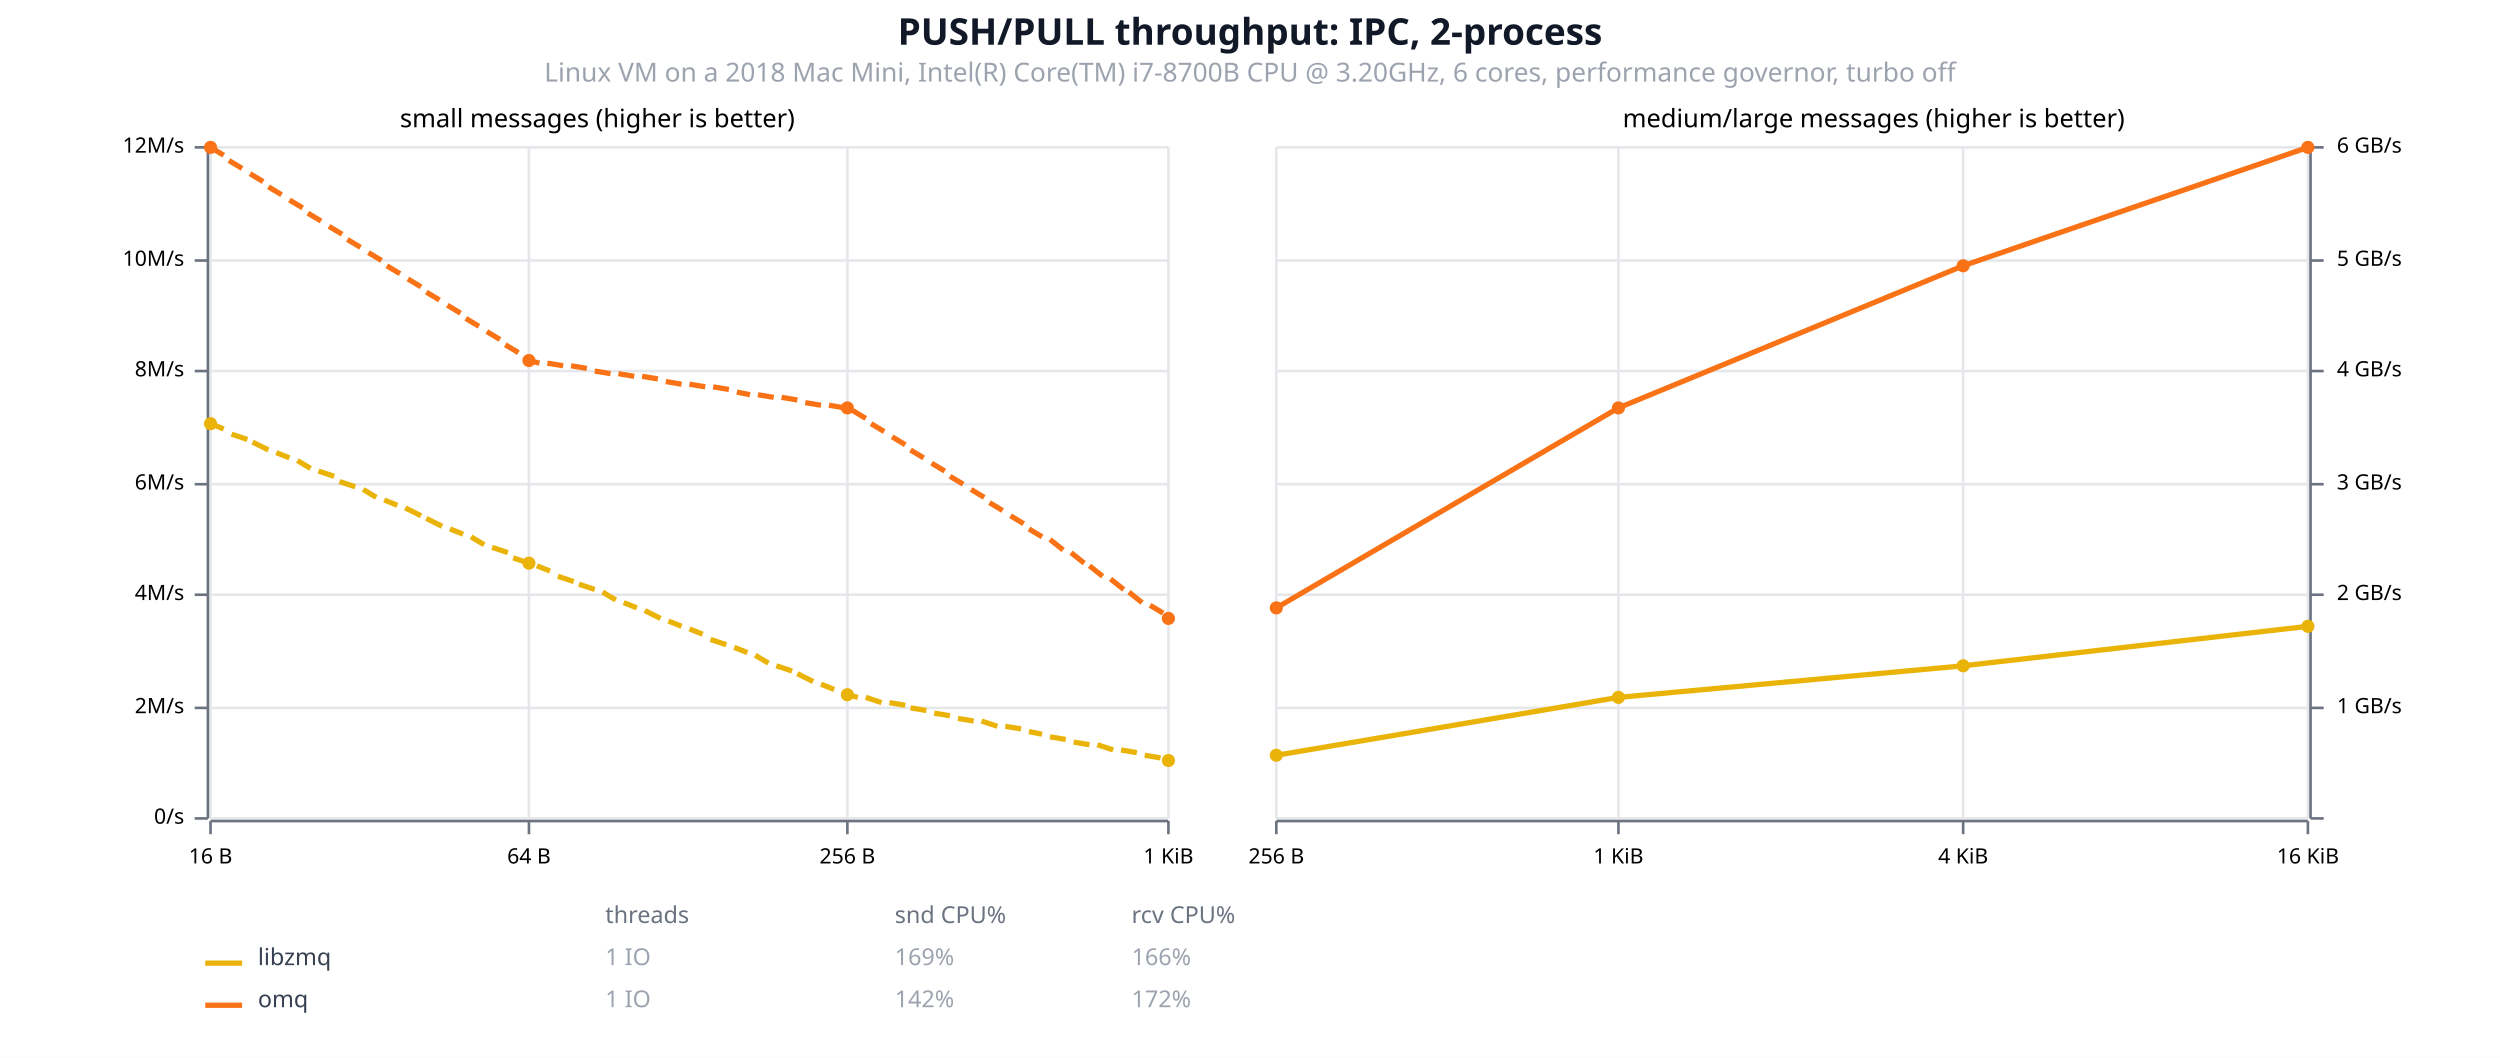
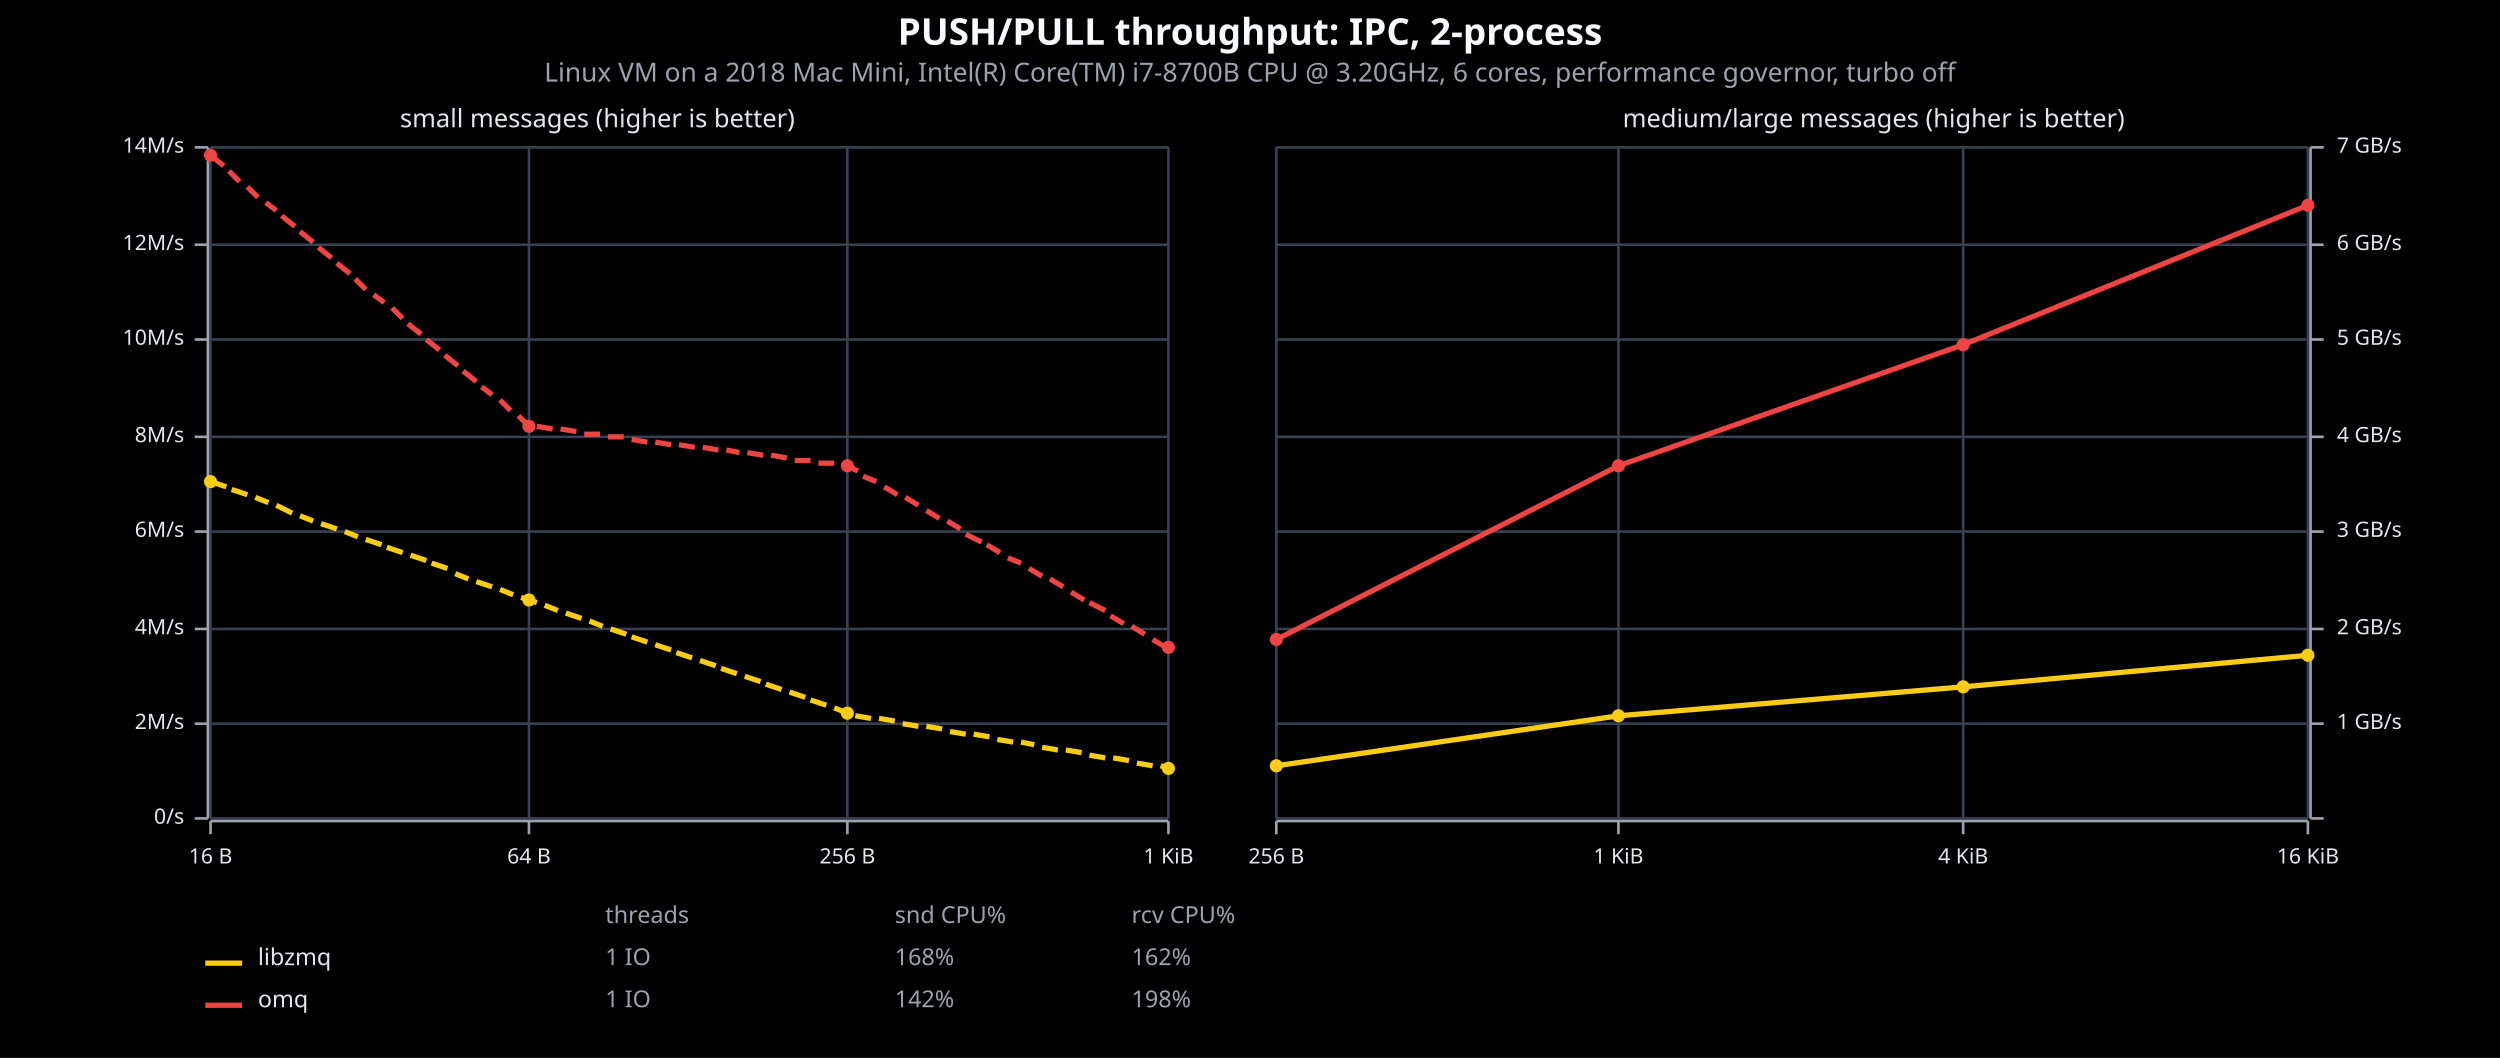
<svg xmlns="http://www.w3.org/2000/svg" viewBox="0 0 950 402" font-family="system-ui, -apple-system, sans-serif">
-   <rect x="0" y="0" width="950" height="402" opacity="1" fill="#FFFFFF" stroke="none" />
-   <text x="475" y="17" text-anchor="middle" font-family="sans-serif" font-size="14" font-weight="bold" fill="#111827">PUSH/PULL throughput: IPC, 2-process</text>
-   <text x="475" y="31" text-anchor="middle" font-family="sans-serif" font-size="10" fill="#9ca3af">Linux VM on a 2018 Mac Mini, Intel(R) Core(TM) i7-8700B CPU @ 3.20GHz, 6 cores, performance governor, turbo off</text>
-   <text x="227" y="41" dy="0.76em" text-anchor="middle" font-family="sans-serif" font-size="9.677" opacity="1" fill="#000000">
+   <rect x="0" y="0" width="950" height="402" opacity="1" fill="#000000" stroke="none" />
+   <text x="475" y="17" text-anchor="middle" font-family="sans-serif" font-size="14" font-weight="bold" fill="#F9FAFB">PUSH/PULL throughput: IPC, 2-process</text>
+   <text x="475" y="31" text-anchor="middle" font-family="sans-serif" font-size="10" fill="#9CA3AF">Linux VM on a 2018 Mac Mini, Intel(R) Core(TM) i7-8700B CPU @ 3.20GHz, 6 cores, performance governor, turbo off</text>
+   <text x="227" y="41" dy="0.76em" text-anchor="middle" font-family="sans-serif" font-size="9.677" opacity="1" fill="#E5E7EB">
small messages (higher is better)
</text>
-   <line opacity="1" stroke="#E5E7EB" stroke-width="1" x1="80" y1="311" x2="80" y2="56" />
-   <line opacity="1" stroke="#E5E7EB" stroke-width="1" x1="201" y1="311" x2="201" y2="56" />
-   <line opacity="1" stroke="#E5E7EB" stroke-width="1" x1="322" y1="311" x2="322" y2="56" />
-   <line opacity="1" stroke="#E5E7EB" stroke-width="1" x1="444" y1="311" x2="444" y2="56" />
-   <line opacity="1" stroke="#E5E7EB" stroke-width="1" x1="80" y1="311" x2="444" y2="311" />
-   <line opacity="1" stroke="#E5E7EB" stroke-width="1" x1="80" y1="269" x2="444" y2="269" />
-   <line opacity="1" stroke="#E5E7EB" stroke-width="1" x1="80" y1="226" x2="444" y2="226" />
-   <line opacity="1" stroke="#E5E7EB" stroke-width="1" x1="80" y1="184" x2="444" y2="184" />
-   <line opacity="1" stroke="#E5E7EB" stroke-width="1" x1="80" y1="141" x2="444" y2="141" />
-   <line opacity="1" stroke="#E5E7EB" stroke-width="1" x1="80" y1="99" x2="444" y2="99" />
-   <line opacity="1" stroke="#E5E7EB" stroke-width="1" x1="80" y1="56" x2="444" y2="56" />
-   <polyline fill="none" opacity="1" stroke="#6B7280" stroke-width="1" points="79,56 79,311 " />
-   <text x="70" y="311" dy="0.5ex" text-anchor="end" font-family="sans-serif" font-size="8.065" opacity="1" fill="#000000">
+   <line opacity="1" stroke="#374151" stroke-width="1" x1="80" y1="311" x2="80" y2="56" />
+   <line opacity="1" stroke="#374151" stroke-width="1" x1="201" y1="311" x2="201" y2="56" />
+   <line opacity="1" stroke="#374151" stroke-width="1" x1="322" y1="311" x2="322" y2="56" />
+   <line opacity="1" stroke="#374151" stroke-width="1" x1="444" y1="311" x2="444" y2="56" />
+   <line opacity="1" stroke="#374151" stroke-width="1" x1="80" y1="311" x2="444" y2="311" />
+   <line opacity="1" stroke="#374151" stroke-width="1" x1="80" y1="275" x2="444" y2="275" />
+   <line opacity="1" stroke="#374151" stroke-width="1" x1="80" y1="239" x2="444" y2="239" />
+   <line opacity="1" stroke="#374151" stroke-width="1" x1="80" y1="202" x2="444" y2="202" />
+   <line opacity="1" stroke="#374151" stroke-width="1" x1="80" y1="166" x2="444" y2="166" />
+   <line opacity="1" stroke="#374151" stroke-width="1" x1="80" y1="129" x2="444" y2="129" />
+   <line opacity="1" stroke="#374151" stroke-width="1" x1="80" y1="93" x2="444" y2="93" />
+   <line opacity="1" stroke="#374151" stroke-width="1" x1="80" y1="56" x2="444" y2="56" />
+   <polyline fill="none" opacity="1" stroke="#9CA3AF" stroke-width="1" points="79,56 79,311 " />
+   <text x="70" y="311" dy="0.5ex" text-anchor="end" font-family="sans-serif" font-size="8.065" opacity="1" fill="#E5E7EB">
0/s
</text>
-   <polyline fill="none" opacity="1" stroke="#6B7280" stroke-width="1" points="74,311 79,311 " />
-   <text x="70" y="269" dy="0.5ex" text-anchor="end" font-family="sans-serif" font-size="8.065" opacity="1" fill="#000000">
+   <polyline fill="none" opacity="1" stroke="#9CA3AF" stroke-width="1" points="74,311 79,311 " />
+   <text x="70" y="275" dy="0.5ex" text-anchor="end" font-family="sans-serif" font-size="8.065" opacity="1" fill="#E5E7EB">
2M/s
</text>
-   <polyline fill="none" opacity="1" stroke="#6B7280" stroke-width="1" points="74,269 79,269 " />
-   <text x="70" y="226" dy="0.5ex" text-anchor="end" font-family="sans-serif" font-size="8.065" opacity="1" fill="#000000">
+   <polyline fill="none" opacity="1" stroke="#9CA3AF" stroke-width="1" points="74,275 79,275 " />
+   <text x="70" y="239" dy="0.5ex" text-anchor="end" font-family="sans-serif" font-size="8.065" opacity="1" fill="#E5E7EB">
4M/s
</text>
-   <polyline fill="none" opacity="1" stroke="#6B7280" stroke-width="1" points="74,226 79,226 " />
-   <text x="70" y="184" dy="0.5ex" text-anchor="end" font-family="sans-serif" font-size="8.065" opacity="1" fill="#000000">
+   <polyline fill="none" opacity="1" stroke="#9CA3AF" stroke-width="1" points="74,239 79,239 " />
+   <text x="70" y="202" dy="0.5ex" text-anchor="end" font-family="sans-serif" font-size="8.065" opacity="1" fill="#E5E7EB">
6M/s
</text>
-   <polyline fill="none" opacity="1" stroke="#6B7280" stroke-width="1" points="74,184 79,184 " />
-   <text x="70" y="141" dy="0.5ex" text-anchor="end" font-family="sans-serif" font-size="8.065" opacity="1" fill="#000000">
+   <polyline fill="none" opacity="1" stroke="#9CA3AF" stroke-width="1" points="74,202 79,202 " />
+   <text x="70" y="166" dy="0.5ex" text-anchor="end" font-family="sans-serif" font-size="8.065" opacity="1" fill="#E5E7EB">
8M/s
</text>
-   <polyline fill="none" opacity="1" stroke="#6B7280" stroke-width="1" points="74,141 79,141 " />
-   <text x="70" y="99" dy="0.5ex" text-anchor="end" font-family="sans-serif" font-size="8.065" opacity="1" fill="#000000">
+   <polyline fill="none" opacity="1" stroke="#9CA3AF" stroke-width="1" points="74,166 79,166 " />
+   <text x="70" y="129" dy="0.5ex" text-anchor="end" font-family="sans-serif" font-size="8.065" opacity="1" fill="#E5E7EB">
10M/s
</text>
-   <polyline fill="none" opacity="1" stroke="#6B7280" stroke-width="1" points="74,99 79,99 " />
-   <text x="70" y="56" dy="0.5ex" text-anchor="end" font-family="sans-serif" font-size="8.065" opacity="1" fill="#000000">
+   <polyline fill="none" opacity="1" stroke="#9CA3AF" stroke-width="1" points="74,129 79,129 " />
+   <text x="70" y="93" dy="0.5ex" text-anchor="end" font-family="sans-serif" font-size="8.065" opacity="1" fill="#E5E7EB">
12M/s
</text>
-   <polyline fill="none" opacity="1" stroke="#6B7280" stroke-width="1" points="74,56 79,56 " />
-   <polyline fill="none" opacity="1" stroke="#6B7280" stroke-width="1" points="80,312 444,312 " />
-   <text x="80" y="322" dy="0.76em" text-anchor="middle" font-family="sans-serif" font-size="8.065" opacity="1" fill="#000000">
+   <polyline fill="none" opacity="1" stroke="#9CA3AF" stroke-width="1" points="74,93 79,93 " />
+   <text x="70" y="56" dy="0.5ex" text-anchor="end" font-family="sans-serif" font-size="8.065" opacity="1" fill="#E5E7EB">
+ 14M/s
+ </text>
+   <polyline fill="none" opacity="1" stroke="#9CA3AF" stroke-width="1" points="74,56 79,56 " />
+   <polyline fill="none" opacity="1" stroke="#9CA3AF" stroke-width="1" points="80,312 444,312 " />
+   <text x="80" y="322" dy="0.76em" text-anchor="middle" font-family="sans-serif" font-size="8.065" opacity="1" fill="#E5E7EB">
16 B
</text>
-   <polyline fill="none" opacity="1" stroke="#6B7280" stroke-width="1" points="80,312 80,317 " />
-   <text x="201" y="322" dy="0.76em" text-anchor="middle" font-family="sans-serif" font-size="8.065" opacity="1" fill="#000000">
+   <polyline fill="none" opacity="1" stroke="#9CA3AF" stroke-width="1" points="80,312 80,317 " />
+   <text x="201" y="322" dy="0.76em" text-anchor="middle" font-family="sans-serif" font-size="8.065" opacity="1" fill="#E5E7EB">
64 B
</text>
-   <polyline fill="none" opacity="1" stroke="#6B7280" stroke-width="1" points="201,312 201,317 " />
-   <text x="322" y="322" dy="0.76em" text-anchor="middle" font-family="sans-serif" font-size="8.065" opacity="1" fill="#000000">
+   <polyline fill="none" opacity="1" stroke="#9CA3AF" stroke-width="1" points="201,312 201,317 " />
+   <text x="322" y="322" dy="0.76em" text-anchor="middle" font-family="sans-serif" font-size="8.065" opacity="1" fill="#E5E7EB">
256 B
</text>
-   <polyline fill="none" opacity="1" stroke="#6B7280" stroke-width="1" points="322,312 322,317 " />
-   <text x="444" y="322" dy="0.76em" text-anchor="middle" font-family="sans-serif" font-size="8.065" opacity="1" fill="#000000">
+   <polyline fill="none" opacity="1" stroke="#9CA3AF" stroke-width="1" points="322,312 322,317 " />
+   <text x="444" y="322" dy="0.76em" text-anchor="middle" font-family="sans-serif" font-size="8.065" opacity="1" fill="#E5E7EB">
1 KiB
</text>
-   <polyline fill="none" opacity="1" stroke="#6B7280" stroke-width="1" points="444,312 444,317 " />
-   <polyline fill="none" opacity="1" stroke="#EAB308" stroke-width="2" points="80,161 85,163 " />
-   <polyline fill="none" opacity="1" stroke="#EAB308" stroke-width="2" points="88,165 94,167 " />
-   <polyline fill="none" opacity="1" stroke="#EAB308" stroke-width="2" points="96,168 102,171 " />
-   <polyline fill="none" opacity="1" stroke="#EAB308" stroke-width="2" points="105,172 110,174 " />
-   <polyline fill="none" opacity="1" stroke="#EAB308" stroke-width="2" points="113,175 118,178 " />
-   <polyline fill="none" opacity="1" stroke="#EAB308" stroke-width="2" points="121,179 127,181 " />
-   <polyline fill="none" opacity="1" stroke="#EAB308" stroke-width="2" points="129,183 135,185 " />
-   <polyline fill="none" opacity="1" stroke="#EAB308" stroke-width="2" points="138,186 143,189 " />
-   <polyline fill="none" opacity="1" stroke="#EAB308" stroke-width="2" points="146,190 151,192 " />
-   <polyline fill="none" opacity="1" stroke="#EAB308" stroke-width="2" points="154,193 160,196 " />
-   <polyline fill="none" opacity="1" stroke="#EAB308" stroke-width="2" points="162,197 168,200 " />
-   <polyline fill="none" opacity="1" stroke="#EAB308" stroke-width="2" points="171,201 176,203 " />
-   <polyline fill="none" opacity="1" stroke="#EAB308" stroke-width="2" points="179,204 184,207 " />
-   <polyline fill="none" opacity="1" stroke="#EAB308" stroke-width="2" points="187,208 193,210 " />
-   <polyline fill="none" opacity="1" stroke="#EAB308" stroke-width="2" points="195,212 201,214 " />
-   <polyline fill="none" opacity="1" stroke="#EAB308" stroke-width="2" points="204,215 209,217 " />
-   <polyline fill="none" opacity="1" stroke="#EAB308" stroke-width="2" points="212,219 218,221 " />
-   <polyline fill="none" opacity="1" stroke="#EAB308" stroke-width="2" points="220,222 226,224 " />
-   <polyline fill="none" opacity="1" stroke="#EAB308" stroke-width="2" points="229,225 234,228 " />
-   <polyline fill="none" opacity="1" stroke="#EAB308" stroke-width="2" points="237,229 242,231 " />
-   <polyline fill="none" opacity="1" stroke="#EAB308" stroke-width="2" points="245,232 251,235 " />
-   <polyline fill="none" opacity="1" stroke="#EAB308" stroke-width="2" points="254,236 259,238 " />
-   <polyline fill="none" opacity="1" stroke="#EAB308" stroke-width="2" points="262,239 267,241 " />
-   <polyline fill="none" opacity="1" stroke="#EAB308" stroke-width="2" points="270,243 276,245 " />
-   <polyline fill="none" opacity="1" stroke="#EAB308" stroke-width="2" points="279,246 284,248 " />
-   <polyline fill="none" opacity="1" stroke="#EAB308" stroke-width="2" points="287,249 292,252 " />
-   <polyline fill="none" opacity="1" stroke="#EAB308" stroke-width="2" points="295,253 301,255 " />
-   <polyline fill="none" opacity="1" stroke="#EAB308" stroke-width="2" points="303,256 309,259 " />
-   <polyline fill="none" opacity="1" stroke="#EAB308" stroke-width="2" points="312,260 317,262 " />
-   <polyline fill="none" opacity="1" stroke="#EAB308" stroke-width="2" points="320,263 322,264 326,265 " />
-   <polyline fill="none" opacity="1" stroke="#EAB308" stroke-width="2" points="329,265 335,267 " />
-   <polyline fill="none" opacity="1" stroke="#EAB308" stroke-width="2" points="338,267 344,268 " />
-   <polyline fill="none" opacity="1" stroke="#EAB308" stroke-width="2" points="346,269 352,270 " />
-   <polyline fill="none" opacity="1" stroke="#EAB308" stroke-width="2" points="355,271 361,272 " />
-   <polyline fill="none" opacity="1" stroke="#EAB308" stroke-width="2" points="364,273 370,274 " />
-   <polyline fill="none" opacity="1" stroke="#EAB308" stroke-width="2" points="373,274 379,276 " />
-   <polyline fill="none" opacity="1" stroke="#EAB308" stroke-width="2" points="382,276 388,277 " />
-   <polyline fill="none" opacity="1" stroke="#EAB308" stroke-width="2" points="391,278 396,279 " />
-   <polyline fill="none" opacity="1" stroke="#EAB308" stroke-width="2" points="399,280 405,281 " />
-   <polyline fill="none" opacity="1" stroke="#EAB308" stroke-width="2" points="408,282 414,283 " />
-   <polyline fill="none" opacity="1" stroke="#EAB308" stroke-width="2" points="417,283 423,285 " />
-   <polyline fill="none" opacity="1" stroke="#EAB308" stroke-width="2" points="426,285 432,286 " />
-   <polyline fill="none" opacity="1" stroke="#EAB308" stroke-width="2" points="435,287 441,288 " />
-   <polyline fill="none" opacity="1" stroke="#EAB308" stroke-width="2" points="443,289 444,289 " />
-   <circle cx="80" cy="161" r="2.5" opacity="1" fill="#EAB308" stroke="none" stroke-width="1" />
-   <circle cx="201" cy="214" r="2.5" opacity="1" fill="#EAB308" stroke="none" stroke-width="1" />
-   <circle cx="322" cy="264" r="2.5" opacity="1" fill="#EAB308" stroke="none" stroke-width="1" />
-   <circle cx="444" cy="289" r="2.5" opacity="1" fill="#EAB308" stroke="none" stroke-width="1" />
-   <polyline fill="none" opacity="1" stroke="#F97316" stroke-width="2" points="80,56 85,59 " />
-   <polyline fill="none" opacity="1" stroke="#F97316" stroke-width="2" points="87,61 92,64 " />
-   <polyline fill="none" opacity="1" stroke="#F97316" stroke-width="2" points="95,66 100,69 " />
-   <polyline fill="none" opacity="1" stroke="#F97316" stroke-width="2" points="102,71 107,74 " />
-   <polyline fill="none" opacity="1" stroke="#F97316" stroke-width="2" points="110,76 115,79 " />
-   <polyline fill="none" opacity="1" stroke="#F97316" stroke-width="2" points="117,81 122,84 " />
-   <polyline fill="none" opacity="1" stroke="#F97316" stroke-width="2" points="125,86 130,89 " />
-   <polyline fill="none" opacity="1" stroke="#F97316" stroke-width="2" points="132,91 137,94 " />
-   <polyline fill="none" opacity="1" stroke="#F97316" stroke-width="2" points="140,96 145,99 " />
-   <polyline fill="none" opacity="1" stroke="#F97316" stroke-width="2" points="147,101 152,104 " />
-   <polyline fill="none" opacity="1" stroke="#F97316" stroke-width="2" points="155,106 160,109 " />
-   <polyline fill="none" opacity="1" stroke="#F97316" stroke-width="2" points="162,111 167,114 " />
-   <polyline fill="none" opacity="1" stroke="#F97316" stroke-width="2" points="170,116 175,119 " />
-   <polyline fill="none" opacity="1" stroke="#F97316" stroke-width="2" points="177,121 182,124 " />
-   <polyline fill="none" opacity="1" stroke="#F97316" stroke-width="2" points="185,126 190,129 " />
-   <polyline fill="none" opacity="1" stroke="#F97316" stroke-width="2" points="192,131 197,134 " />
-   <polyline fill="none" opacity="1" stroke="#F97316" stroke-width="2" points="200,136 201,137 205,138 " />
-   <polyline fill="none" opacity="1" stroke="#F97316" stroke-width="2" points="208,138 214,139 " />
-   <polyline fill="none" opacity="1" stroke="#F97316" stroke-width="2" points="217,139 223,140 " />
-   <polyline fill="none" opacity="1" stroke="#F97316" stroke-width="2" points="226,141 232,142 " />
-   <polyline fill="none" opacity="1" stroke="#F97316" stroke-width="2" points="235,142 241,143 " />
-   <polyline fill="none" opacity="1" stroke="#F97316" stroke-width="2" points="244,143 250,144 " />
-   <polyline fill="none" opacity="1" stroke="#F97316" stroke-width="2" points="253,145 259,146 " />
-   <polyline fill="none" opacity="1" stroke="#F97316" stroke-width="2" points="262,146 268,147 " />
-   <polyline fill="none" opacity="1" stroke="#F97316" stroke-width="2" points="271,147 277,148 " />
-   <polyline fill="none" opacity="1" stroke="#F97316" stroke-width="2" points="280,149 285,150 " />
-   <polyline fill="none" opacity="1" stroke="#F97316" stroke-width="2" points="288,150 294,151 " />
-   <polyline fill="none" opacity="1" stroke="#F97316" stroke-width="2" points="297,151 303,152 " />
-   <polyline fill="none" opacity="1" stroke="#F97316" stroke-width="2" points="306,153 312,154 " />
-   <polyline fill="none" opacity="1" stroke="#F97316" stroke-width="2" points="315,154 321,155 " />
-   <polyline fill="none" opacity="1" stroke="#F97316" stroke-width="2" points="324,156 329,159 " />
-   <polyline fill="none" opacity="1" stroke="#F97316" stroke-width="2" points="331,161 336,164 " />
-   <polyline fill="none" opacity="1" stroke="#F97316" stroke-width="2" points="339,166 344,169 " />
-   <polyline fill="none" opacity="1" stroke="#F97316" stroke-width="2" points="346,171 351,174 " />
-   <polyline fill="none" opacity="1" stroke="#F97316" stroke-width="2" points="354,176 359,179 " />
-   <polyline fill="none" opacity="1" stroke="#F97316" stroke-width="2" points="361,181 366,184 " />
-   <polyline fill="none" opacity="1" stroke="#F97316" stroke-width="2" points="369,186 374,189 " />
-   <polyline fill="none" opacity="1" stroke="#F97316" stroke-width="2" points="376,191 381,194 " />
-   <polyline fill="none" opacity="1" stroke="#F97316" stroke-width="2" points="384,196 389,199 " />
-   <polyline fill="none" opacity="1" stroke="#F97316" stroke-width="2" points="391,201 396,204 " />
-   <polyline fill="none" opacity="1" stroke="#F97316" stroke-width="2" points="399,205 404,209 " />
-   <polyline fill="none" opacity="1" stroke="#F97316" stroke-width="2" points="407,210 412,214 " />
-   <polyline fill="none" opacity="1" stroke="#F97316" stroke-width="2" points="414,215 419,219 " />
-   <polyline fill="none" opacity="1" stroke="#F97316" stroke-width="2" points="422,220 427,224 " />
-   <polyline fill="none" opacity="1" stroke="#F97316" stroke-width="2" points="429,225 434,229 " />
-   <polyline fill="none" opacity="1" stroke="#F97316" stroke-width="2" points="437,230 442,233 " />
-   <circle cx="80" cy="56" r="2.5" opacity="1" fill="#F97316" stroke="none" stroke-width="1" />
-   <circle cx="201" cy="137" r="2.5" opacity="1" fill="#F97316" stroke="none" stroke-width="1" />
-   <circle cx="322" cy="155" r="2.5" opacity="1" fill="#F97316" stroke="none" stroke-width="1" />
-   <circle cx="444" cy="235" r="2.5" opacity="1" fill="#F97316" stroke="none" stroke-width="1" />
-   <text x="712" y="41" dy="0.76em" text-anchor="middle" font-family="sans-serif" font-size="9.677" opacity="1" fill="#000000">
+   <polyline fill="none" opacity="1" stroke="#9CA3AF" stroke-width="1" points="444,312 444,317 " />
+   <polyline fill="none" opacity="1" stroke="#FACC15" stroke-width="2" points="80,183 86,185 " />
+   <polyline fill="none" opacity="1" stroke="#FACC15" stroke-width="2" points="88,186 94,188 " />
+   <polyline fill="none" opacity="1" stroke="#FACC15" stroke-width="2" points="97,189 102,191 " />
+   <polyline fill="none" opacity="1" stroke="#FACC15" stroke-width="2" points="105,192 111,195 " />
+   <polyline fill="none" opacity="1" stroke="#FACC15" stroke-width="2" points="114,196 119,198 " />
+   <polyline fill="none" opacity="1" stroke="#FACC15" stroke-width="2" points="122,199 128,201 " />
+   <polyline fill="none" opacity="1" stroke="#FACC15" stroke-width="2" points="131,202 136,204 " />
+   <polyline fill="none" opacity="1" stroke="#FACC15" stroke-width="2" points="139,205 145,207 " />
+   <polyline fill="none" opacity="1" stroke="#FACC15" stroke-width="2" points="147,208 153,210 " />
+   <polyline fill="none" opacity="1" stroke="#FACC15" stroke-width="2" points="156,211 162,213 " />
+   <polyline fill="none" opacity="1" stroke="#FACC15" stroke-width="2" points="164,214 170,216 " />
+   <polyline fill="none" opacity="1" stroke="#FACC15" stroke-width="2" points="173,218 178,220 " />
+   <polyline fill="none" opacity="1" stroke="#FACC15" stroke-width="2" points="181,221 187,223 " />
+   <polyline fill="none" opacity="1" stroke="#FACC15" stroke-width="2" points="190,224 195,226 " />
+   <polyline fill="none" opacity="1" stroke="#FACC15" stroke-width="2" points="198,227 201,228 204,229 " />
+   <polyline fill="none" opacity="1" stroke="#FACC15" stroke-width="2" points="207,230 212,232 " />
+   <polyline fill="none" opacity="1" stroke="#FACC15" stroke-width="2" points="215,233 221,235 " />
+   <polyline fill="none" opacity="1" stroke="#FACC15" stroke-width="2" points="224,236 229,238 " />
+   <polyline fill="none" opacity="1" stroke="#FACC15" stroke-width="2" points="232,239 238,241 " />
+   <polyline fill="none" opacity="1" stroke="#FACC15" stroke-width="2" points="240,242 246,244 " />
+   <polyline fill="none" opacity="1" stroke="#FACC15" stroke-width="2" points="249,245 255,247 " />
+   <polyline fill="none" opacity="1" stroke="#FACC15" stroke-width="2" points="257,248 263,250 " />
+   <polyline fill="none" opacity="1" stroke="#FACC15" stroke-width="2" points="266,251 272,253 " />
+   <polyline fill="none" opacity="1" stroke="#FACC15" stroke-width="2" points="274,254 280,256 " />
+   <polyline fill="none" opacity="1" stroke="#FACC15" stroke-width="2" points="283,257 289,259 " />
+   <polyline fill="none" opacity="1" stroke="#FACC15" stroke-width="2" points="291,260 297,262 " />
+   <polyline fill="none" opacity="1" stroke="#FACC15" stroke-width="2" points="300,263 306,265 " />
+   <polyline fill="none" opacity="1" stroke="#FACC15" stroke-width="2" points="308,266 314,268 " />
+   <polyline fill="none" opacity="1" stroke="#FACC15" stroke-width="2" points="317,269 322,271 322,271 " />
+   <polyline fill="none" opacity="1" stroke="#FACC15" stroke-width="2" points="325,272 331,273 " />
+   <polyline fill="none" opacity="1" stroke="#FACC15" stroke-width="2" points="334,273 340,274 " />
+   <polyline fill="none" opacity="1" stroke="#FACC15" stroke-width="2" points="343,275 349,276 " />
+   <polyline fill="none" opacity="1" stroke="#FACC15" stroke-width="2" points="352,276 358,277 " />
+   <polyline fill="none" opacity="1" stroke="#FACC15" stroke-width="2" points="361,278 367,279 " />
+   <polyline fill="none" opacity="1" stroke="#FACC15" stroke-width="2" points="370,279 376,280 " />
+   <polyline fill="none" opacity="1" stroke="#FACC15" stroke-width="2" points="379,281 385,282 " />
+   <polyline fill="none" opacity="1" stroke="#FACC15" stroke-width="2" points="388,282 393,283 " />
+   <polyline fill="none" opacity="1" stroke="#FACC15" stroke-width="2" points="396,284 402,285 " />
+   <polyline fill="none" opacity="1" stroke="#FACC15" stroke-width="2" points="405,285 411,286 " />
+   <polyline fill="none" opacity="1" stroke="#FACC15" stroke-width="2" points="414,287 420,288 " />
+   <polyline fill="none" opacity="1" stroke="#FACC15" stroke-width="2" points="423,288 429,289 " />
+   <polyline fill="none" opacity="1" stroke="#FACC15" stroke-width="2" points="432,290 438,291 " />
+   <polyline fill="none" opacity="1" stroke="#FACC15" stroke-width="2" points="441,291 444,292 " />
+   <circle cx="80" cy="183" r="2.5" opacity="1" fill="#FACC15" stroke="none" stroke-width="1" />
+   <circle cx="201" cy="228" r="2.5" opacity="1" fill="#FACC15" stroke="none" stroke-width="1" />
+   <circle cx="322" cy="271" r="2.5" opacity="1" fill="#FACC15" stroke="none" stroke-width="1" />
+   <circle cx="444" cy="292" r="2.5" opacity="1" fill="#FACC15" stroke="none" stroke-width="1" />
+   <polyline fill="none" opacity="1" stroke="#EF4444" stroke-width="2" points="80,59 85,63 " />
+   <polyline fill="none" opacity="1" stroke="#EF4444" stroke-width="2" points="87,65 91,69 " />
+   <polyline fill="none" opacity="1" stroke="#EF4444" stroke-width="2" points="94,71 98,75 " />
+   <polyline fill="none" opacity="1" stroke="#EF4444" stroke-width="2" points="101,77 105,80 " />
+   <polyline fill="none" opacity="1" stroke="#EF4444" stroke-width="2" points="107,82 112,86 " />
+   <polyline fill="none" opacity="1" stroke="#EF4444" stroke-width="2" points="114,88 119,92 " />
+   <polyline fill="none" opacity="1" stroke="#EF4444" stroke-width="2" points="121,94 126,98 " />
+   <polyline fill="none" opacity="1" stroke="#EF4444" stroke-width="2" points="128,100 133,104 " />
+   <polyline fill="none" opacity="1" stroke="#EF4444" stroke-width="2" points="135,106 139,110 " />
+   <polyline fill="none" opacity="1" stroke="#EF4444" stroke-width="2" points="142,112 146,115 " />
+   <polyline fill="none" opacity="1" stroke="#EF4444" stroke-width="2" points="149,117 153,121 " />
+   <polyline fill="none" opacity="1" stroke="#EF4444" stroke-width="2" points="155,123 160,127 " />
+   <polyline fill="none" opacity="1" stroke="#EF4444" stroke-width="2" points="162,129 167,133 " />
+   <polyline fill="none" opacity="1" stroke="#EF4444" stroke-width="2" points="169,135 174,139 " />
+   <polyline fill="none" opacity="1" stroke="#EF4444" stroke-width="2" points="176,141 181,145 " />
+   <polyline fill="none" opacity="1" stroke="#EF4444" stroke-width="2" points="183,147 187,150 " />
+   <polyline fill="none" opacity="1" stroke="#EF4444" stroke-width="2" points="190,152 194,156 " />
+   <polyline fill="none" opacity="1" stroke="#EF4444" stroke-width="2" points="197,158 201,162 201,162 " />
+   <polyline fill="none" opacity="1" stroke="#EF4444" stroke-width="2" points="204,162 210,163 " />
+   <polyline fill="none" opacity="1" stroke="#EF4444" stroke-width="2" points="213,163 219,164 " />
+   <polyline fill="none" opacity="1" stroke="#EF4444" stroke-width="2" points="222,165 228,165 " />
+   <polyline fill="none" opacity="1" stroke="#EF4444" stroke-width="2" points="231,166 237,166 " />
+   <polyline fill="none" opacity="1" stroke="#EF4444" stroke-width="2" points="240,167 246,168 " />
+   <polyline fill="none" opacity="1" stroke="#EF4444" stroke-width="2" points="249,168 255,169 " />
+   <polyline fill="none" opacity="1" stroke="#EF4444" stroke-width="2" points="258,169 264,170 " />
+   <polyline fill="none" opacity="1" stroke="#EF4444" stroke-width="2" points="267,170 273,171 " />
+   <polyline fill="none" opacity="1" stroke="#EF4444" stroke-width="2" points="276,171 281,172 " />
+   <polyline fill="none" opacity="1" stroke="#EF4444" stroke-width="2" points="284,172 290,173 " />
+   <polyline fill="none" opacity="1" stroke="#EF4444" stroke-width="2" points="293,173 299,174 " />
+   <polyline fill="none" opacity="1" stroke="#EF4444" stroke-width="2" points="302,175 308,175 " />
+   <polyline fill="none" opacity="1" stroke="#EF4444" stroke-width="2" points="311,176 317,176 " />
+   <polyline fill="none" opacity="1" stroke="#EF4444" stroke-width="2" points="320,177 322,177 326,179 " />
+   <polyline fill="none" opacity="1" stroke="#EF4444" stroke-width="2" points="328,181 333,183 " />
+   <polyline fill="none" opacity="1" stroke="#EF4444" stroke-width="2" points="336,185 341,188 " />
+   <polyline fill="none" opacity="1" stroke="#EF4444" stroke-width="2" points="344,189 349,192 " />
+   <polyline fill="none" opacity="1" stroke="#EF4444" stroke-width="2" points="352,194 357,197 " />
+   <polyline fill="none" opacity="1" stroke="#EF4444" stroke-width="2" points="360,198 365,201 " />
+   <polyline fill="none" opacity="1" stroke="#EF4444" stroke-width="2" points="367,203 373,206 " />
+   <polyline fill="none" opacity="1" stroke="#EF4444" stroke-width="2" points="375,207 380,210 " />
+   <polyline fill="none" opacity="1" stroke="#EF4444" stroke-width="2" points="383,212 388,214 " />
+   <polyline fill="none" opacity="1" stroke="#EF4444" stroke-width="2" points="391,216 396,219 " />
+   <polyline fill="none" opacity="1" stroke="#EF4444" stroke-width="2" points="399,220 404,223 " />
+   <polyline fill="none" opacity="1" stroke="#EF4444" stroke-width="2" points="407,225 412,228 " />
+   <polyline fill="none" opacity="1" stroke="#EF4444" stroke-width="2" points="414,229 420,232 " />
+   <polyline fill="none" opacity="1" stroke="#EF4444" stroke-width="2" points="422,234 427,237 " />
+   <polyline fill="none" opacity="1" stroke="#EF4444" stroke-width="2" points="430,238 435,241 " />
+   <polyline fill="none" opacity="1" stroke="#EF4444" stroke-width="2" points="438,243 443,246 " />
+   <circle cx="80" cy="59" r="2.5" opacity="1" fill="#EF4444" stroke="none" stroke-width="1" />
+   <circle cx="201" cy="162" r="2.5" opacity="1" fill="#EF4444" stroke="none" stroke-width="1" />
+   <circle cx="322" cy="177" r="2.5" opacity="1" fill="#EF4444" stroke="none" stroke-width="1" />
+   <circle cx="444" cy="246" r="2.5" opacity="1" fill="#EF4444" stroke="none" stroke-width="1" />
+   <text x="712" y="41" dy="0.76em" text-anchor="middle" font-family="sans-serif" font-size="9.677" opacity="1" fill="#E5E7EB">
medium/large messages (higher is better)
</text>
-   <line opacity="1" stroke="#E5E7EB" stroke-width="1" x1="485" y1="311" x2="485" y2="56" />
-   <line opacity="1" stroke="#E5E7EB" stroke-width="1" x1="615" y1="311" x2="615" y2="56" />
-   <line opacity="1" stroke="#E5E7EB" stroke-width="1" x1="746" y1="311" x2="746" y2="56" />
-   <line opacity="1" stroke="#E5E7EB" stroke-width="1" x1="877" y1="311" x2="877" y2="56" />
-   <line opacity="1" stroke="#E5E7EB" stroke-width="1" x1="485" y1="311" x2="877" y2="311" />
-   <line opacity="1" stroke="#E5E7EB" stroke-width="1" x1="485" y1="269" x2="877" y2="269" />
-   <line opacity="1" stroke="#E5E7EB" stroke-width="1" x1="485" y1="226" x2="877" y2="226" />
-   <line opacity="1" stroke="#E5E7EB" stroke-width="1" x1="485" y1="184" x2="877" y2="184" />
-   <line opacity="1" stroke="#E5E7EB" stroke-width="1" x1="485" y1="141" x2="877" y2="141" />
-   <line opacity="1" stroke="#E5E7EB" stroke-width="1" x1="485" y1="99" x2="877" y2="99" />
-   <line opacity="1" stroke="#E5E7EB" stroke-width="1" x1="485" y1="56" x2="877" y2="56" />
-   <polyline fill="none" opacity="1" stroke="#6B7280" stroke-width="1" points="485,312 877,312 " />
-   <text x="485" y="322" dy="0.76em" text-anchor="middle" font-family="sans-serif" font-size="8.065" opacity="1" fill="#000000">
+   <line opacity="1" stroke="#374151" stroke-width="1" x1="485" y1="311" x2="485" y2="56" />
+   <line opacity="1" stroke="#374151" stroke-width="1" x1="615" y1="311" x2="615" y2="56" />
+   <line opacity="1" stroke="#374151" stroke-width="1" x1="746" y1="311" x2="746" y2="56" />
+   <line opacity="1" stroke="#374151" stroke-width="1" x1="877" y1="311" x2="877" y2="56" />
+   <line opacity="1" stroke="#374151" stroke-width="1" x1="485" y1="311" x2="877" y2="311" />
+   <line opacity="1" stroke="#374151" stroke-width="1" x1="485" y1="275" x2="877" y2="275" />
+   <line opacity="1" stroke="#374151" stroke-width="1" x1="485" y1="239" x2="877" y2="239" />
+   <line opacity="1" stroke="#374151" stroke-width="1" x1="485" y1="202" x2="877" y2="202" />
+   <line opacity="1" stroke="#374151" stroke-width="1" x1="485" y1="166" x2="877" y2="166" />
+   <line opacity="1" stroke="#374151" stroke-width="1" x1="485" y1="129" x2="877" y2="129" />
+   <line opacity="1" stroke="#374151" stroke-width="1" x1="485" y1="93" x2="877" y2="93" />
+   <line opacity="1" stroke="#374151" stroke-width="1" x1="485" y1="56" x2="877" y2="56" />
+   <polyline fill="none" opacity="1" stroke="#9CA3AF" stroke-width="1" points="485,312 877,312 " />
+   <text x="485" y="322" dy="0.76em" text-anchor="middle" font-family="sans-serif" font-size="8.065" opacity="1" fill="#E5E7EB">
256 B
</text>
-   <polyline fill="none" opacity="1" stroke="#6B7280" stroke-width="1" points="485,312 485,317 " />
-   <text x="615" y="322" dy="0.76em" text-anchor="middle" font-family="sans-serif" font-size="8.065" opacity="1" fill="#000000">
+   <polyline fill="none" opacity="1" stroke="#9CA3AF" stroke-width="1" points="485,312 485,317 " />
+   <text x="615" y="322" dy="0.76em" text-anchor="middle" font-family="sans-serif" font-size="8.065" opacity="1" fill="#E5E7EB">
1 KiB
</text>
-   <polyline fill="none" opacity="1" stroke="#6B7280" stroke-width="1" points="615,312 615,317 " />
-   <text x="746" y="322" dy="0.76em" text-anchor="middle" font-family="sans-serif" font-size="8.065" opacity="1" fill="#000000">
+   <polyline fill="none" opacity="1" stroke="#9CA3AF" stroke-width="1" points="615,312 615,317 " />
+   <text x="746" y="322" dy="0.76em" text-anchor="middle" font-family="sans-serif" font-size="8.065" opacity="1" fill="#E5E7EB">
4 KiB
</text>
-   <polyline fill="none" opacity="1" stroke="#6B7280" stroke-width="1" points="746,312 746,317 " />
-   <text x="877" y="322" dy="0.76em" text-anchor="middle" font-family="sans-serif" font-size="8.065" opacity="1" fill="#000000">
+   <polyline fill="none" opacity="1" stroke="#9CA3AF" stroke-width="1" points="746,312 746,317 " />
+   <text x="877" y="322" dy="0.76em" text-anchor="middle" font-family="sans-serif" font-size="8.065" opacity="1" fill="#E5E7EB">
16 KiB
</text>
-   <polyline fill="none" opacity="1" stroke="#6B7280" stroke-width="1" points="877,312 877,317 " />
-   <polyline fill="none" opacity="1" stroke="#6B7280" stroke-width="1" points="878,56 878,311 " />
-   <text x="888" y="311" dy="0.5ex" text-anchor="start" font-family="sans-serif" font-size="8.065" opacity="1" fill="#000000">
+   <polyline fill="none" opacity="1" stroke="#9CA3AF" stroke-width="1" points="877,312 877,317 " />
+   <polyline fill="none" opacity="1" stroke="#9CA3AF" stroke-width="1" points="878,56 878,311 " />
+   <text x="888" y="311" dy="0.5ex" text-anchor="start" font-family="sans-serif" font-size="8.065" opacity="1" fill="#E5E7EB">

</text>
-   <polyline fill="none" opacity="1" stroke="#6B7280" stroke-width="1" points="878,311 883,311 " />
-   <text x="888" y="269" dy="0.5ex" text-anchor="start" font-family="sans-serif" font-size="8.065" opacity="1" fill="#000000">
+   <polyline fill="none" opacity="1" stroke="#9CA3AF" stroke-width="1" points="878,311 883,311 " />
+   <text x="888" y="275" dy="0.5ex" text-anchor="start" font-family="sans-serif" font-size="8.065" opacity="1" fill="#E5E7EB">
1 GB/s
</text>
-   <polyline fill="none" opacity="1" stroke="#6B7280" stroke-width="1" points="878,269 883,269 " />
-   <text x="888" y="226" dy="0.5ex" text-anchor="start" font-family="sans-serif" font-size="8.065" opacity="1" fill="#000000">
+   <polyline fill="none" opacity="1" stroke="#9CA3AF" stroke-width="1" points="878,275 883,275 " />
+   <text x="888" y="239" dy="0.5ex" text-anchor="start" font-family="sans-serif" font-size="8.065" opacity="1" fill="#E5E7EB">
2 GB/s
</text>
-   <polyline fill="none" opacity="1" stroke="#6B7280" stroke-width="1" points="878,226 883,226 " />
-   <text x="888" y="184" dy="0.5ex" text-anchor="start" font-family="sans-serif" font-size="8.065" opacity="1" fill="#000000">
+   <polyline fill="none" opacity="1" stroke="#9CA3AF" stroke-width="1" points="878,239 883,239 " />
+   <text x="888" y="202" dy="0.5ex" text-anchor="start" font-family="sans-serif" font-size="8.065" opacity="1" fill="#E5E7EB">
3 GB/s
</text>
-   <polyline fill="none" opacity="1" stroke="#6B7280" stroke-width="1" points="878,184 883,184 " />
-   <text x="888" y="141" dy="0.5ex" text-anchor="start" font-family="sans-serif" font-size="8.065" opacity="1" fill="#000000">
+   <polyline fill="none" opacity="1" stroke="#9CA3AF" stroke-width="1" points="878,202 883,202 " />
+   <text x="888" y="166" dy="0.5ex" text-anchor="start" font-family="sans-serif" font-size="8.065" opacity="1" fill="#E5E7EB">
4 GB/s
</text>
-   <polyline fill="none" opacity="1" stroke="#6B7280" stroke-width="1" points="878,141 883,141 " />
-   <text x="888" y="99" dy="0.5ex" text-anchor="start" font-family="sans-serif" font-size="8.065" opacity="1" fill="#000000">
+   <polyline fill="none" opacity="1" stroke="#9CA3AF" stroke-width="1" points="878,166 883,166 " />
+   <text x="888" y="129" dy="0.5ex" text-anchor="start" font-family="sans-serif" font-size="8.065" opacity="1" fill="#E5E7EB">
5 GB/s
</text>
-   <polyline fill="none" opacity="1" stroke="#6B7280" stroke-width="1" points="878,99 883,99 " />
-   <text x="888" y="56" dy="0.5ex" text-anchor="start" font-family="sans-serif" font-size="8.065" opacity="1" fill="#000000">
+   <polyline fill="none" opacity="1" stroke="#9CA3AF" stroke-width="1" points="878,129 883,129 " />
+   <text x="888" y="93" dy="0.5ex" text-anchor="start" font-family="sans-serif" font-size="8.065" opacity="1" fill="#E5E7EB">
6 GB/s
</text>
-   <polyline fill="none" opacity="1" stroke="#6B7280" stroke-width="1" points="878,56 883,56 " />
-   <polyline fill="none" opacity="1" stroke="#EAB308" stroke-width="2" points="485,287 615,265 746,253 877,238 " />
-   <circle cx="485" cy="287" r="2.5" opacity="1" fill="#EAB308" stroke="none" stroke-width="1" />
-   <circle cx="615" cy="265" r="2.5" opacity="1" fill="#EAB308" stroke="none" stroke-width="1" />
-   <circle cx="746" cy="253" r="2.5" opacity="1" fill="#EAB308" stroke="none" stroke-width="1" />
-   <circle cx="877" cy="238" r="2.5" opacity="1" fill="#EAB308" stroke="none" stroke-width="1" />
-   <polyline fill="none" opacity="1" stroke="#F97316" stroke-width="2" points="485,231 615,155 746,101 877,56 " />
-   <circle cx="485" cy="231" r="2.5" opacity="1" fill="#F97316" stroke="none" stroke-width="1" />
-   <circle cx="615" cy="155" r="2.5" opacity="1" fill="#F97316" stroke="none" stroke-width="1" />
-   <circle cx="746" cy="101" r="2.5" opacity="1" fill="#F97316" stroke="none" stroke-width="1" />
-   <circle cx="877" cy="56" r="2.5" opacity="1" fill="#F97316" stroke="none" stroke-width="1" />
-   <text x="230" y="344" dy="0.76em" text-anchor="start" font-family="sans-serif" font-size="8.871" opacity="1" fill="#6B7280">
+   <polyline fill="none" opacity="1" stroke="#9CA3AF" stroke-width="1" points="878,93 883,93 " />
+   <text x="888" y="56" dy="0.5ex" text-anchor="start" font-family="sans-serif" font-size="8.065" opacity="1" fill="#E5E7EB">
+ 7 GB/s
+ </text>
+   <polyline fill="none" opacity="1" stroke="#9CA3AF" stroke-width="1" points="878,56 883,56 " />
+   <polyline fill="none" opacity="1" stroke="#FACC15" stroke-width="2" points="485,291 615,272 746,261 877,249 " />
+   <circle cx="485" cy="291" r="2.5" opacity="1" fill="#FACC15" stroke="none" stroke-width="1" />
+   <circle cx="615" cy="272" r="2.5" opacity="1" fill="#FACC15" stroke="none" stroke-width="1" />
+   <circle cx="746" cy="261" r="2.5" opacity="1" fill="#FACC15" stroke="none" stroke-width="1" />
+   <circle cx="877" cy="249" r="2.5" opacity="1" fill="#FACC15" stroke="none" stroke-width="1" />
+   <polyline fill="none" opacity="1" stroke="#EF4444" stroke-width="2" points="485,243 615,177 746,131 877,78 " />
+   <circle cx="485" cy="243" r="2.5" opacity="1" fill="#EF4444" stroke="none" stroke-width="1" />
+   <circle cx="615" cy="177" r="2.5" opacity="1" fill="#EF4444" stroke="none" stroke-width="1" />
+   <circle cx="746" cy="131" r="2.5" opacity="1" fill="#EF4444" stroke="none" stroke-width="1" />
+   <circle cx="877" cy="78" r="2.5" opacity="1" fill="#EF4444" stroke="none" stroke-width="1" />
+   <text x="230" y="344" dy="0.76em" text-anchor="start" font-family="sans-serif" font-size="8.871" opacity="1" fill="#9CA3AF">
threads
</text>
-   <text x="340" y="344" dy="0.76em" text-anchor="start" font-family="sans-serif" font-size="8.871" opacity="1" fill="#6B7280">
+   <text x="340" y="344" dy="0.76em" text-anchor="start" font-family="sans-serif" font-size="8.871" opacity="1" fill="#9CA3AF">
snd CPU%
</text>
-   <text x="430" y="344" dy="0.76em" text-anchor="start" font-family="sans-serif" font-size="8.871" opacity="1" fill="#6B7280">
+   <text x="430" y="344" dy="0.76em" text-anchor="start" font-family="sans-serif" font-size="8.871" opacity="1" fill="#9CA3AF">
rcv CPU%
</text>
-   <polyline fill="none" opacity="1" stroke="#EAB308" stroke-width="2" points="78,366 92,366 " />
-   <text x="98" y="360" dy="0.76em" text-anchor="start" font-family="sans-serif" font-size="8.871" opacity="1" fill="#374151">
+   <polyline fill="none" opacity="1" stroke="#FACC15" stroke-width="2" points="78,366 92,366 " />
+   <text x="98" y="360" dy="0.76em" text-anchor="start" font-family="sans-serif" font-size="8.871" opacity="1" fill="#E5E7EB">
libzmq
</text>
  <text x="230" y="360" dy="0.76em" text-anchor="start" font-family="sans-serif" font-size="8.871" opacity="1" fill="#9CA3AF">
1 IO
</text>
  <text x="340" y="360" dy="0.76em" text-anchor="start" font-family="sans-serif" font-size="8.871" opacity="1" fill="#9CA3AF">
- 169%
+ 168%
</text>
  <text x="430" y="360" dy="0.76em" text-anchor="start" font-family="sans-serif" font-size="8.871" opacity="1" fill="#9CA3AF">
- 166%
- </text>
-   <polyline fill="none" opacity="1" stroke="#F97316" stroke-width="2" points="78,382 92,382 " />
-   <text x="98" y="376" dy="0.76em" text-anchor="start" font-family="sans-serif" font-size="8.871" opacity="1" fill="#374151">
+ 162%
+ </text>
+   <polyline fill="none" opacity="1" stroke="#EF4444" stroke-width="2" points="78,382 92,382 " />
+   <text x="98" y="376" dy="0.76em" text-anchor="start" font-family="sans-serif" font-size="8.871" opacity="1" fill="#E5E7EB">
omq
</text>
  <text x="230" y="376" dy="0.76em" text-anchor="start" font-family="sans-serif" font-size="8.871" opacity="1" fill="#9CA3AF">
1 IO
</text>
  <text x="340" y="376" dy="0.76em" text-anchor="start" font-family="sans-serif" font-size="8.871" opacity="1" fill="#9CA3AF">
142%
</text>
  <text x="430" y="376" dy="0.76em" text-anchor="start" font-family="sans-serif" font-size="8.871" opacity="1" fill="#9CA3AF">
- 172%
+ 198%
</text>
</svg>
